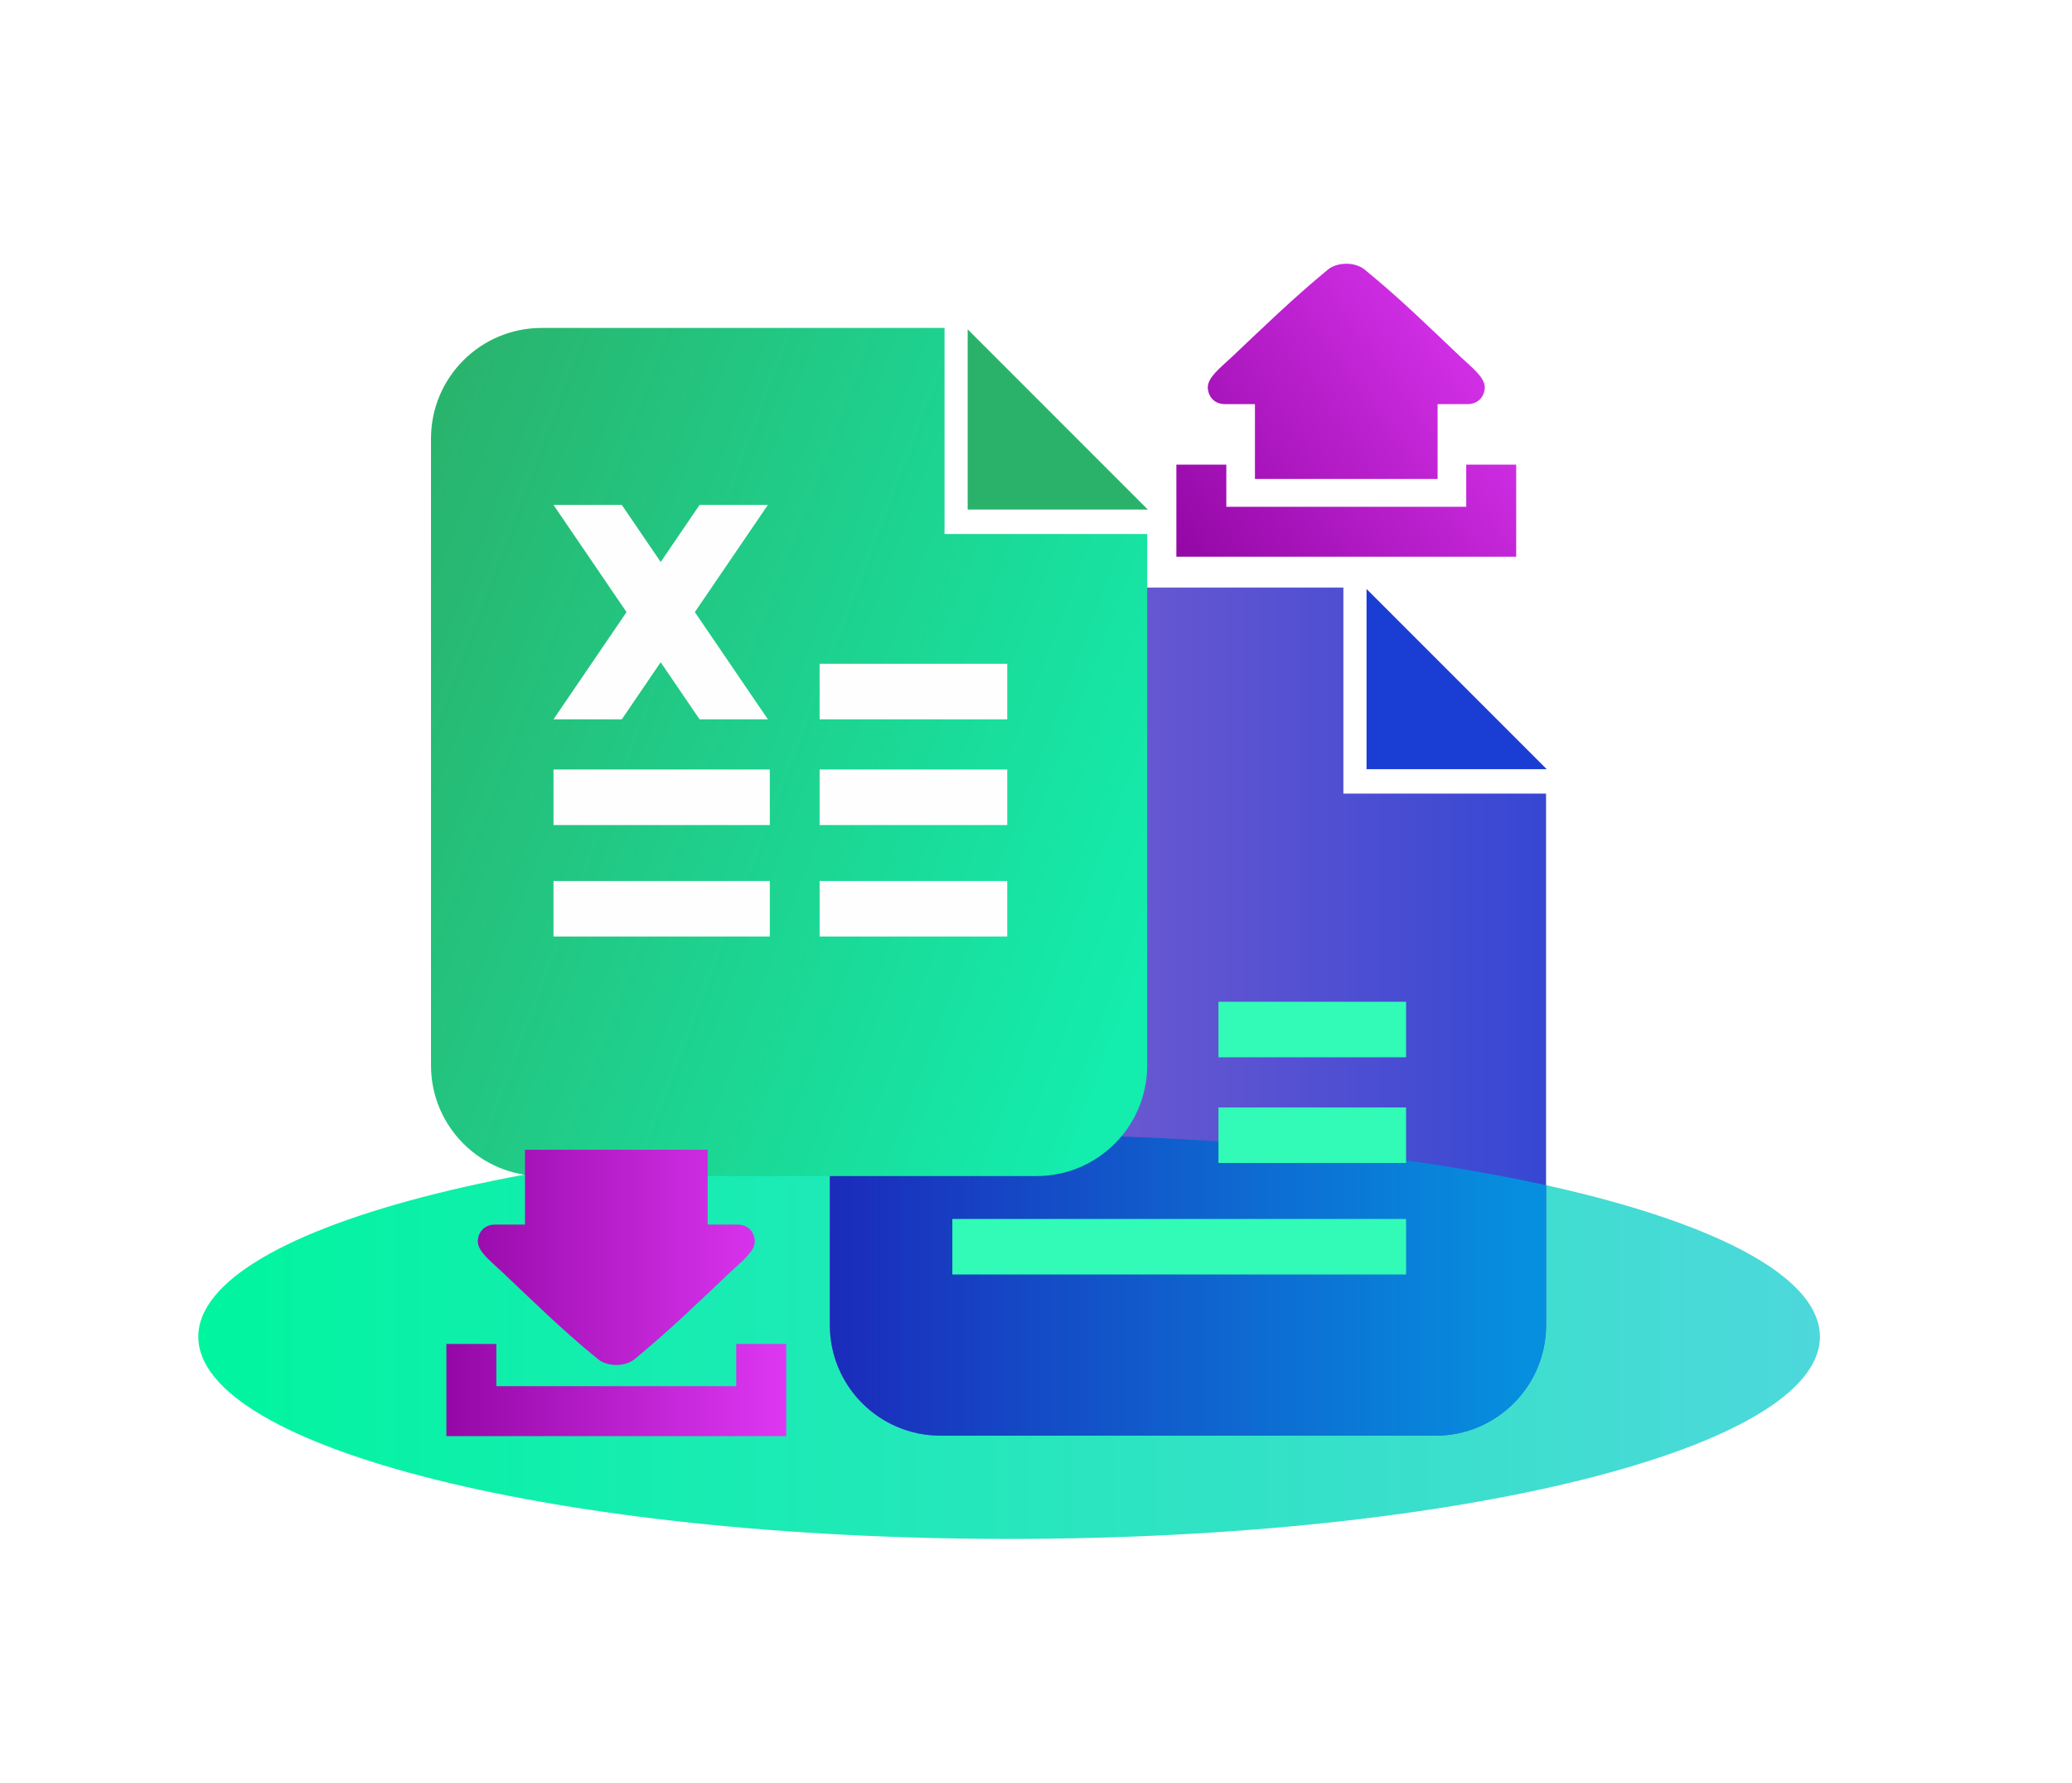
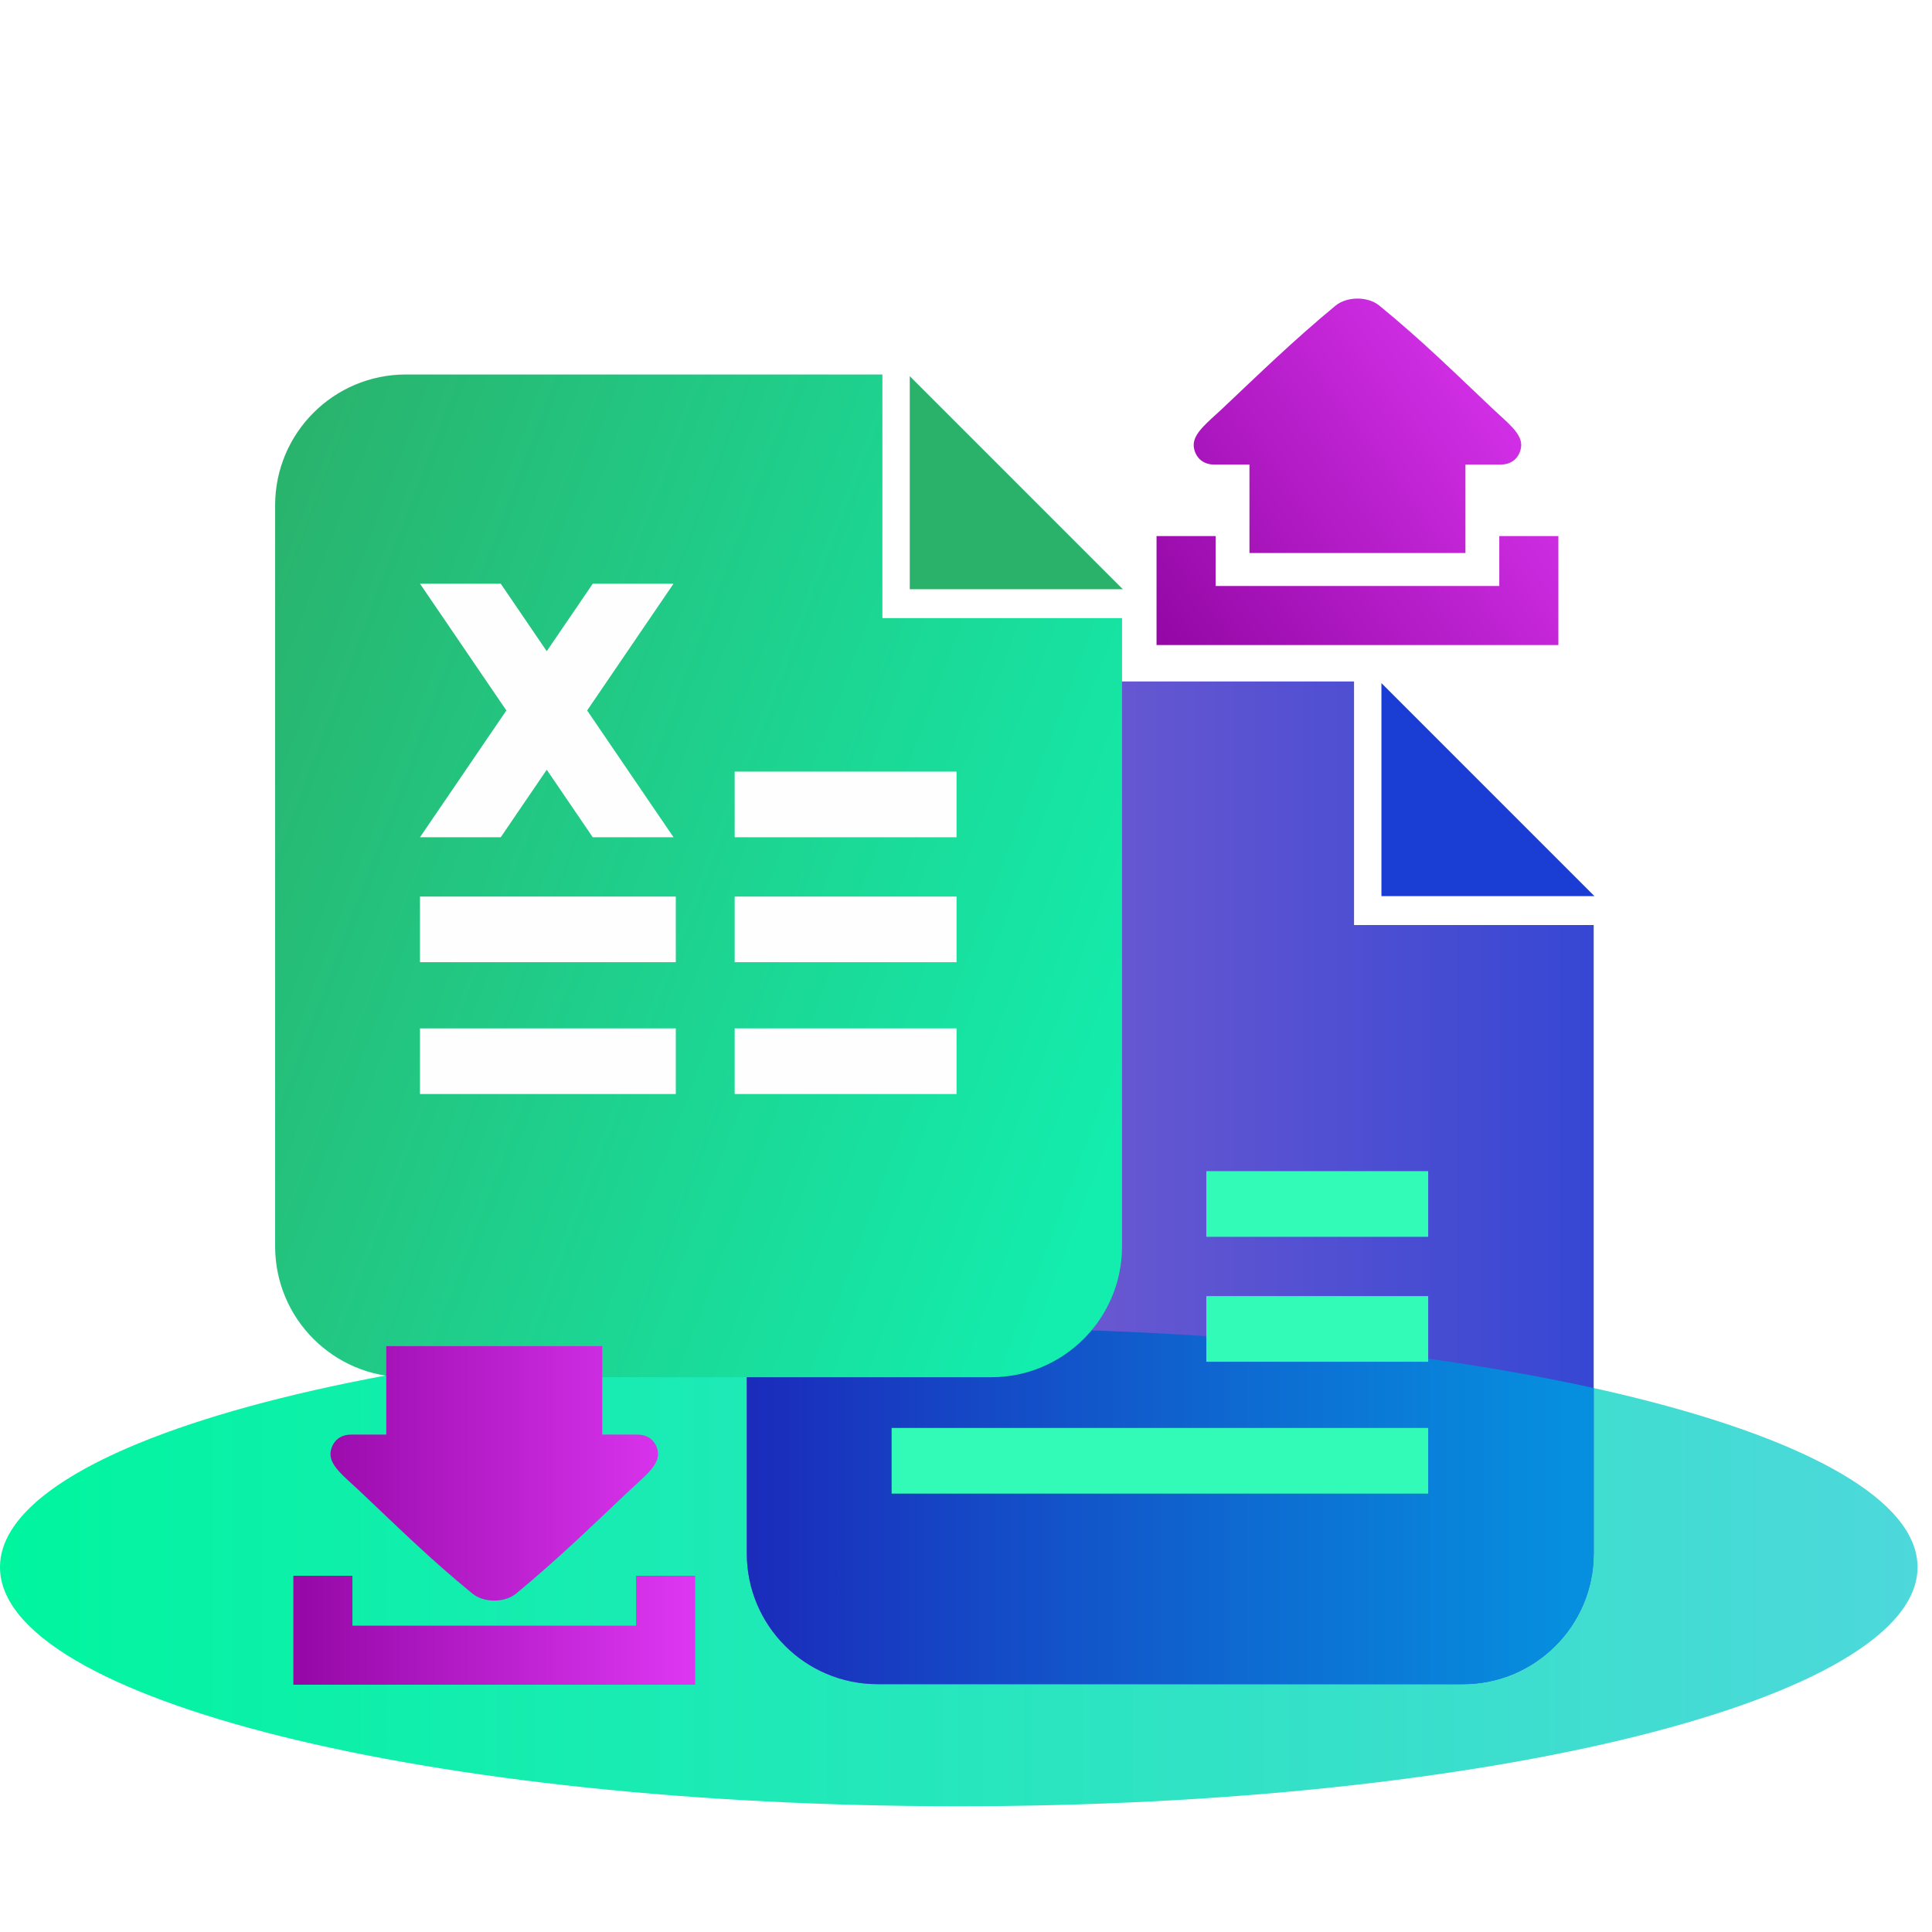
- <svg xmlns="http://www.w3.org/2000/svg" width="279" height="240" viewBox="0 0 279 240" fill="none">
-   <path d="M135.879 207.19C196.175 207.19 245.055 195.002 245.055 179.967C245.055 164.932 196.175 152.744 135.879 152.744C75.583 152.744 26.703 164.932 26.703 179.967C26.703 195.002 75.583 207.19 135.879 207.19Z" fill="url(#paint0_linear_6703_12585)" />
-   <path d="M208.179 106.844V178.393C208.179 186.62 201.51 193.288 193.284 193.288H126.635C118.409 193.288 111.74 186.62 111.74 178.393V94C111.74 85.774 118.408 79.105 126.635 79.105H180.89V106.843L208.179 106.844Z" fill="url(#paint1_linear_6703_12585)" />
-   <path d="M111.741 153.413C119.506 152.975 127.585 152.745 135.879 152.745C163.608 152.745 188.922 155.322 208.179 159.569V178.393C208.179 186.62 201.51 193.288 193.284 193.288H126.635C118.409 193.288 111.74 186.62 111.74 178.393L111.741 153.413Z" fill="url(#paint2_linear_6703_12585)" />
-   <path d="M184.007 79.295L208.266 103.555H184.007V79.295Z" fill="#1A3DD3" />
-   <path d="M154.473 71.89V143.44C154.473 151.667 147.805 158.335 139.578 158.335H72.929C64.703 158.335 58.034 151.667 58.034 143.44V59.047C58.034 50.821 64.703 44.152 72.929 44.152H127.184V71.89H154.473Z" fill="url(#paint3_linear_6703_12585)" />
-   <path d="M130.301 44.342L154.56 68.602H130.301V44.342Z" fill="#2AB26B" />
-   <path d="M70.689 161.695V154.796H95.285V161.694V164.868L99.282 164.869C101.076 164.869 101.636 166.29 101.636 167.108C101.636 168.487 99.966 169.741 98.462 171.157C94.096 175.276 90.341 178.949 85.48 182.97C84.231 184.003 81.845 184.074 80.494 182.97C75.598 178.972 71.878 175.277 67.512 171.157C66.008 169.741 64.338 168.487 64.338 167.108C64.338 166.29 64.898 164.869 66.692 164.869L70.69 164.868L70.689 161.695ZM66.835 180.942V186.624H99.139V180.942H105.866V186.624V191.616V193.35H60.108V191.616V186.624V180.942H66.835Z" fill="url(#paint4_linear_6703_12585)" />
-   <path d="M164.068 134.87H189.333V142.347H164.068V134.87ZM164.068 149.098H189.333V156.575H164.068V149.098ZM128.234 164.112H189.333V171.589H128.234V164.112Z" fill="#32FAB7" />
-   <path d="M193.577 57.585V64.484H168.981V57.585V54.411H164.985C163.19 54.411 162.631 52.99 162.631 52.171C162.631 50.793 164.301 49.538 165.805 48.123C170.171 44.003 173.925 40.331 178.786 36.31C180.035 35.277 182.422 35.207 183.772 36.31C188.668 40.308 192.388 44.003 196.754 48.123C198.258 49.539 199.928 50.793 199.928 52.171C199.928 52.99 199.368 54.411 197.574 54.411H193.576L193.577 57.585ZM165.127 62.552V68.234H197.431V62.552H204.159V68.233V73.226V74.96H158.401V73.226V68.233V62.552H165.127Z" fill="url(#paint5_linear_6703_12585)" />
-   <path d="M74.528 103.6H103.658V111.076H74.528V103.6ZM110.362 118.613H135.627V126.088H110.362V118.613ZM110.362 89.371H135.627V96.847H110.362V89.371ZM110.362 103.6H135.627V111.076H110.362V103.6ZM94.201 96.847L88.963 89.16L83.726 96.847H74.529L84.365 82.411L74.529 67.976H83.726L88.964 75.663L94.202 67.976H103.399L93.563 82.411L103.399 96.847H94.201ZM74.528 118.613H103.658V126.088H74.528V118.613Z" fill="#FEFEFE" />
+ <svg xmlns="http://www.w3.org/2000/svg" width="220" height="220" viewBox="0 0 220 220" fill="none">
+   <path d="M109.176 205.68C169.472 205.68 218.352 193.492 218.352 178.457C218.352 163.423 169.472 151.234 109.176 151.234C48.88 151.234 0 163.423 0 178.457C0 193.492 48.88 205.68 109.176 205.68Z" fill="url(#paint0_linear_5711_1320)" />
+   <path d="M181.476 105.335V176.884C181.476 185.111 174.807 191.779 166.581 191.779H99.932C91.706 191.779 85.037 185.111 85.037 176.884V92.491C85.037 84.265 91.705 77.596 99.932 77.596H154.187V105.334L181.476 105.335Z" fill="url(#paint1_linear_5711_1320)" />
+   <path d="M85.038 151.904C92.803 151.466 100.882 151.236 109.176 151.236C136.905 151.236 162.219 153.813 181.476 158.06V176.884C181.476 185.111 174.807 191.779 166.581 191.779H99.932C91.706 191.779 85.037 185.111 85.037 176.884L85.038 151.904Z" fill="url(#paint2_linear_5711_1320)" />
+   <path d="M157.305 77.787L181.564 102.047H157.305V77.787Z" fill="#1A3DD3" />
+   <path d="M127.769 70.381V141.931C127.769 150.158 121.101 156.826 112.874 156.826H46.225C37.999 156.826 31.33 150.158 31.33 141.931V57.538C31.33 49.312 37.999 42.643 46.225 42.643H100.48V70.381H127.769Z" fill="url(#paint3_linear_5711_1320)" />
+   <path d="M103.598 42.834L127.857 67.094H103.598V42.834Z" fill="#2AB26B" />
+   <path d="M43.985 160.186V153.287H68.581V160.185V163.359L72.578 163.36C74.372 163.36 74.932 164.781 74.932 165.599C74.932 166.978 73.262 168.232 71.758 169.648C67.392 173.767 63.637 177.44 58.776 181.461C57.527 182.494 55.141 182.565 53.79 181.461C48.894 177.463 45.174 173.768 40.808 169.648C39.304 168.232 37.634 166.978 37.634 165.599C37.634 164.781 38.194 163.36 39.988 163.36L43.986 163.359L43.985 160.186ZM40.131 179.433V185.115H72.435V179.433H79.162V185.115V190.107V191.841H33.404V190.107V185.115V179.433H40.131Z" fill="url(#paint4_linear_5711_1320)" />
+   <path d="M137.365 133.361H162.63V140.838H137.365V133.361ZM137.365 147.589H162.63V155.066H137.365V147.589ZM101.531 162.603H162.63V170.08H101.531V162.603Z" fill="#32FAB7" />
+   <path d="M166.873 56.076V62.975H142.277V56.076V52.902H138.281C136.486 52.902 135.927 51.481 135.927 50.662C135.927 49.284 137.597 48.029 139.101 46.614C143.467 42.494 147.221 38.822 152.082 34.801C153.331 33.768 155.718 33.698 157.068 34.801C161.964 38.799 165.684 42.494 170.05 46.614C171.554 48.03 173.224 49.284 173.224 50.662C173.224 51.481 172.664 52.902 170.87 52.902H166.872L166.873 56.076ZM138.423 61.043V66.725H170.727V61.043H177.455V66.724V71.717V73.451H131.697V71.717V66.724V61.043H138.423Z" fill="url(#paint5_linear_5711_1320)" />
+   <path d="M47.824 102.091H76.954V109.567H47.824V102.091ZM83.658 117.104H108.923V124.579H83.658V117.104ZM83.658 87.862H108.923V95.338H83.658V87.862ZM83.658 102.091H108.923V109.567H83.658V102.091ZM67.497 95.338L62.259 87.651L57.022 95.338H47.825L57.661 80.902L47.825 66.467H57.022L62.26 74.154L67.498 66.467H76.695L66.859 80.902L76.695 95.338H67.497ZM47.824 117.104H76.954V124.579H47.824V117.104Z" fill="#FEFEFE" />
  <defs>
-     <linearGradient id="paint0_linear_6703_12585" x1="26.703" y1="179.967" x2="245.055" y2="179.967" gradientUnits="userSpaceOnUse">
+     <linearGradient id="paint0_linear_5711_1320" x1="0" y1="178.457" x2="218.352" y2="178.457" gradientUnits="userSpaceOnUse">
      <stop stop-color="#00F59F" />
      <stop offset="1" stop-color="#4DD8DB" />
    </linearGradient>
-     <linearGradient id="paint1_linear_6703_12585" x1="111.741" y1="136.196" x2="208.179" y2="136.196" gradientUnits="userSpaceOnUse">
+     <linearGradient id="paint1_linear_5711_1320" x1="85.038" y1="134.687" x2="181.476" y2="134.687" gradientUnits="userSpaceOnUse">
      <stop stop-color="#8C63CF" />
      <stop offset="1" stop-color="#3647D3" />
    </linearGradient>
-     <linearGradient id="paint2_linear_6703_12585" x1="111.741" y1="173.016" x2="208.179" y2="173.016" gradientUnits="userSpaceOnUse">
+     <linearGradient id="paint2_linear_5711_1320" x1="85.038" y1="171.507" x2="181.476" y2="171.507" gradientUnits="userSpaceOnUse">
      <stop stop-color="#1B2BBB" />
      <stop offset="0.614" stop-color="#0D6DD2" />
      <stop offset="0.968" stop-color="#068FDE" />
    </linearGradient>
-     <linearGradient id="paint3_linear_6703_12585" x1="45.693" y1="81.174" x2="156.842" y2="123.266" gradientUnits="userSpaceOnUse">
+     <linearGradient id="paint3_linear_5711_1320" x1="18.989" y1="79.665" x2="130.138" y2="121.757" gradientUnits="userSpaceOnUse">
      <stop stop-color="#2AB26B" />
      <stop offset="1" stop-color="#13EDAD" />
    </linearGradient>
-     <linearGradient id="paint4_linear_6703_12585" x1="60.108" y1="174.073" x2="105.866" y2="174.073" gradientUnits="userSpaceOnUse">
+     <linearGradient id="paint4_linear_5711_1320" x1="33.405" y1="172.564" x2="79.162" y2="172.564" gradientUnits="userSpaceOnUse">
      <stop stop-color="#9408A6" />
      <stop offset="1" stop-color="#DE37F3" />
    </linearGradient>
-     <linearGradient id="paint5_linear_6703_12585" x1="161.177" y1="77.42" x2="207.031" y2="44.442" gradientUnits="userSpaceOnUse">
+     <linearGradient id="paint5_linear_5711_1320" x1="134.473" y1="75.912" x2="180.328" y2="42.933" gradientUnits="userSpaceOnUse">
      <stop stop-color="#9408A6" />
      <stop offset="1" stop-color="#DE37F3" />
    </linearGradient>
  </defs>
</svg>
